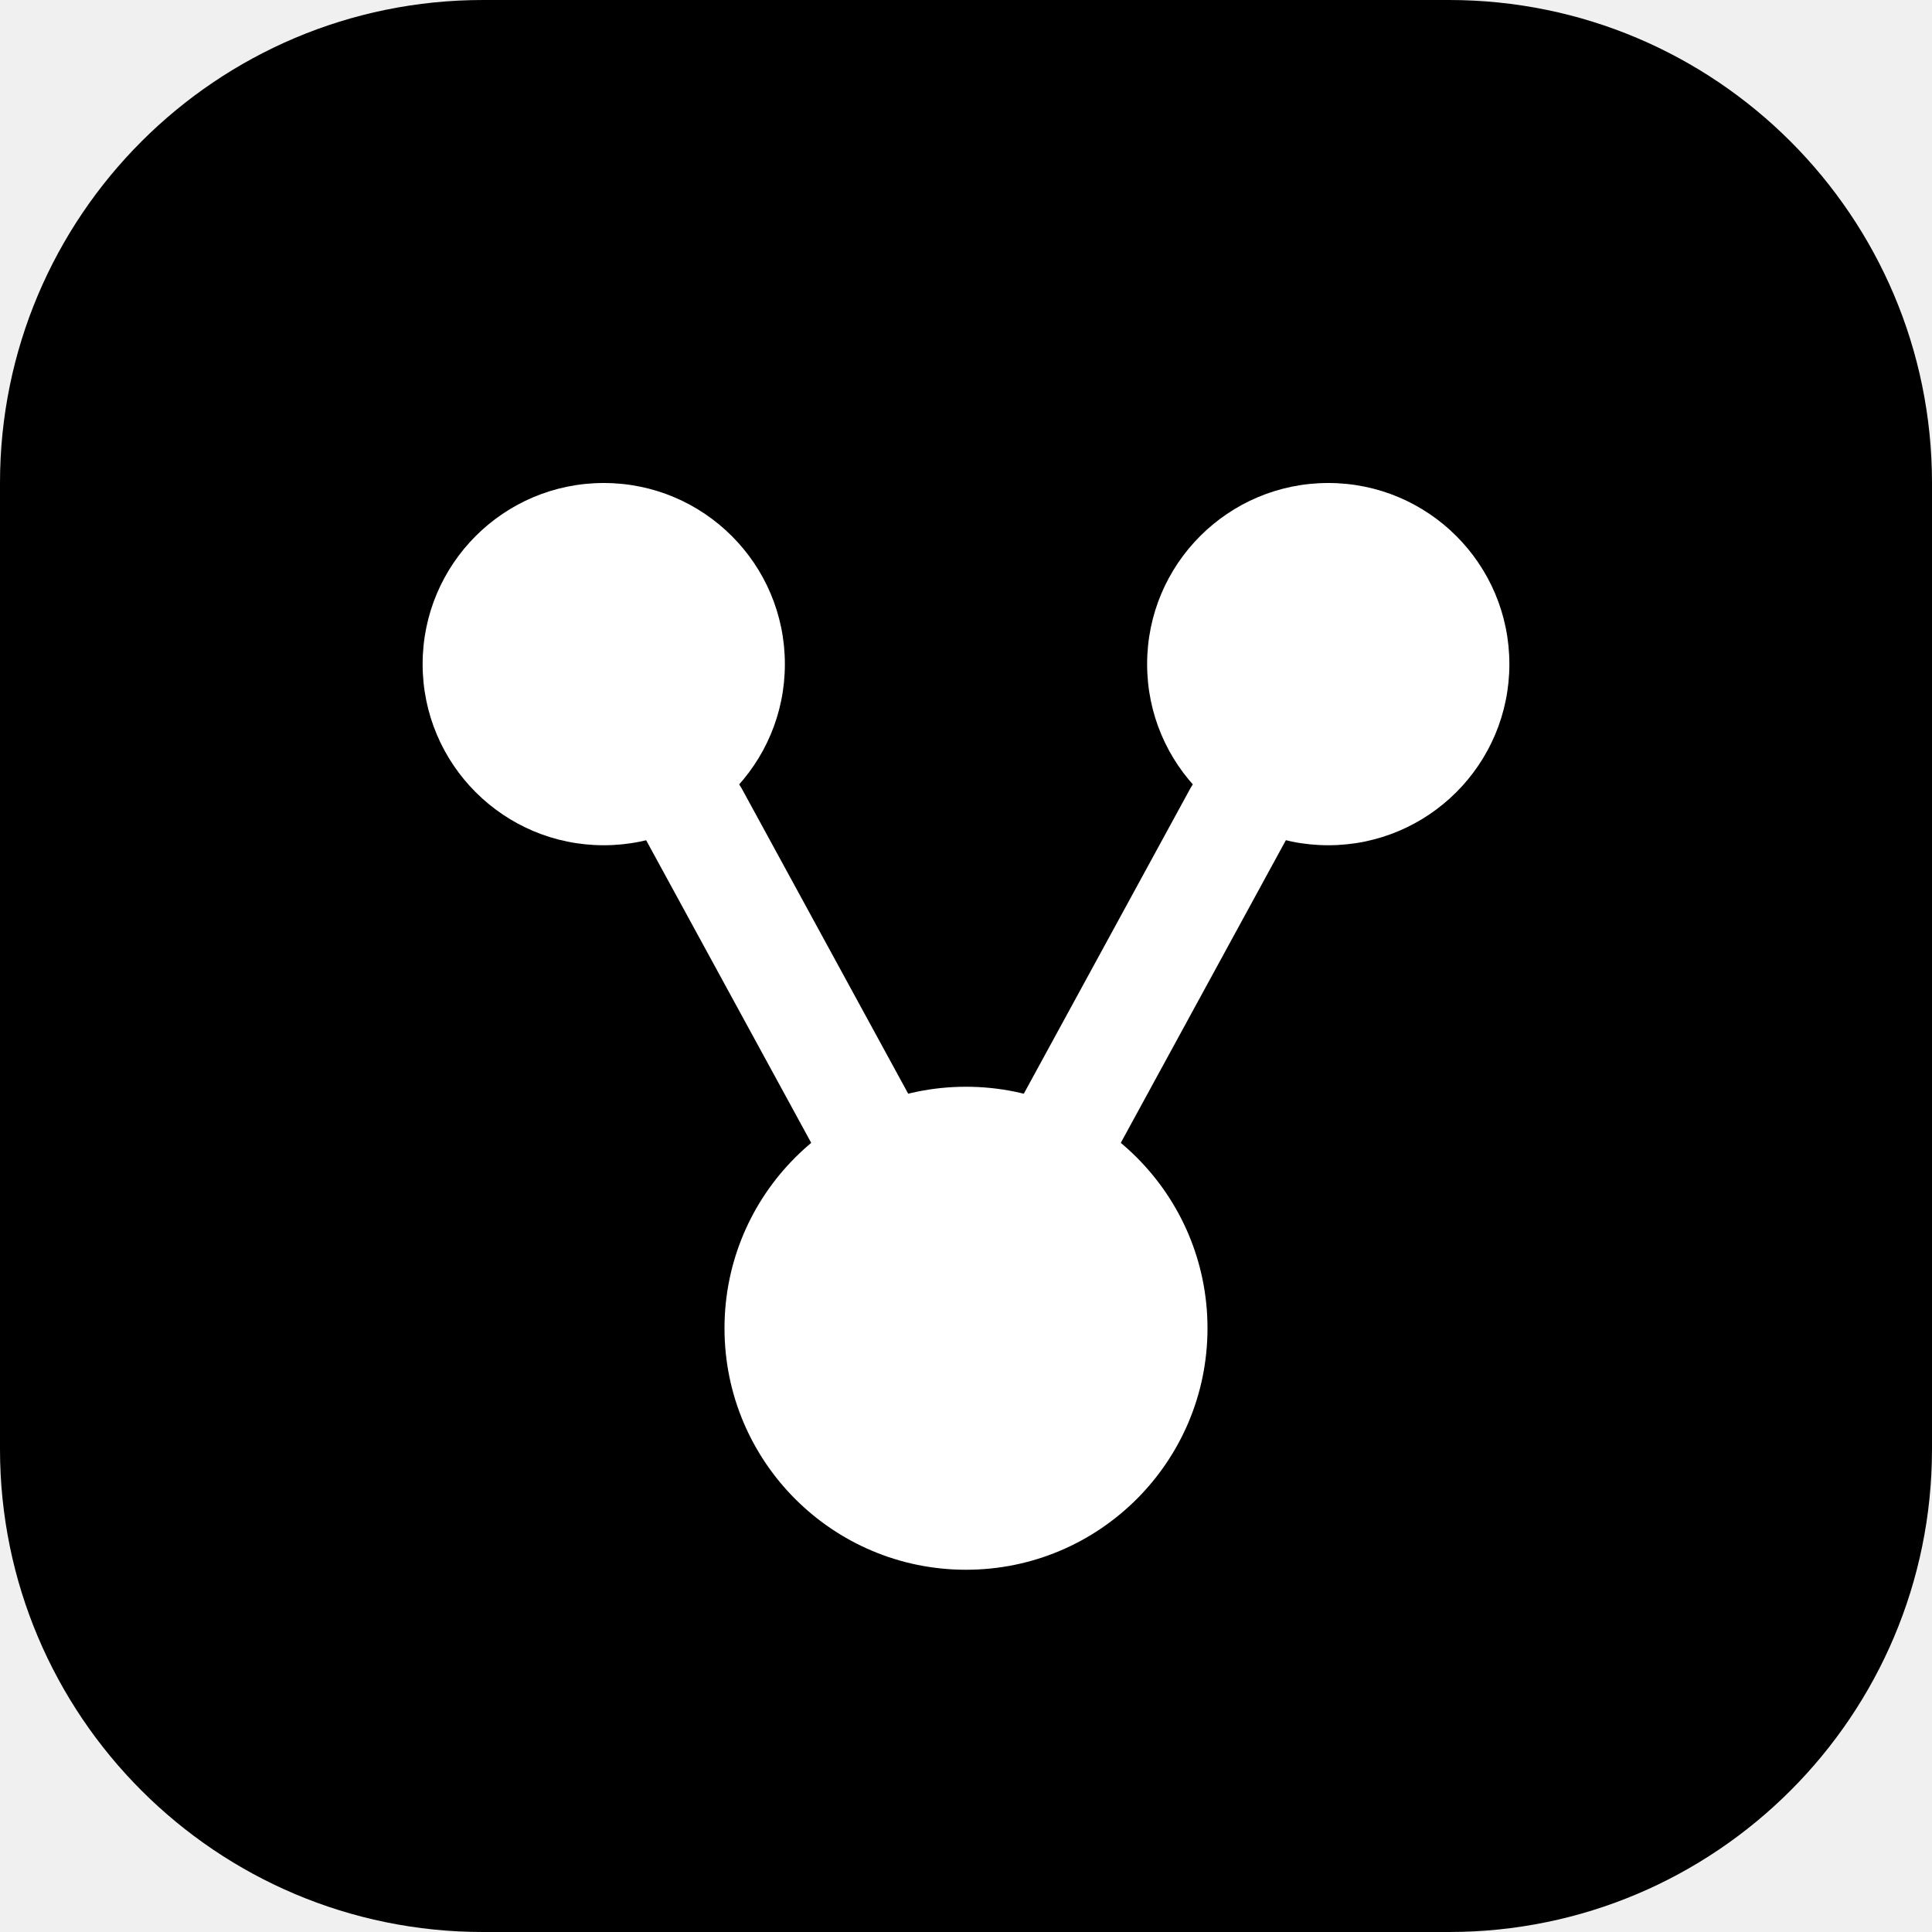
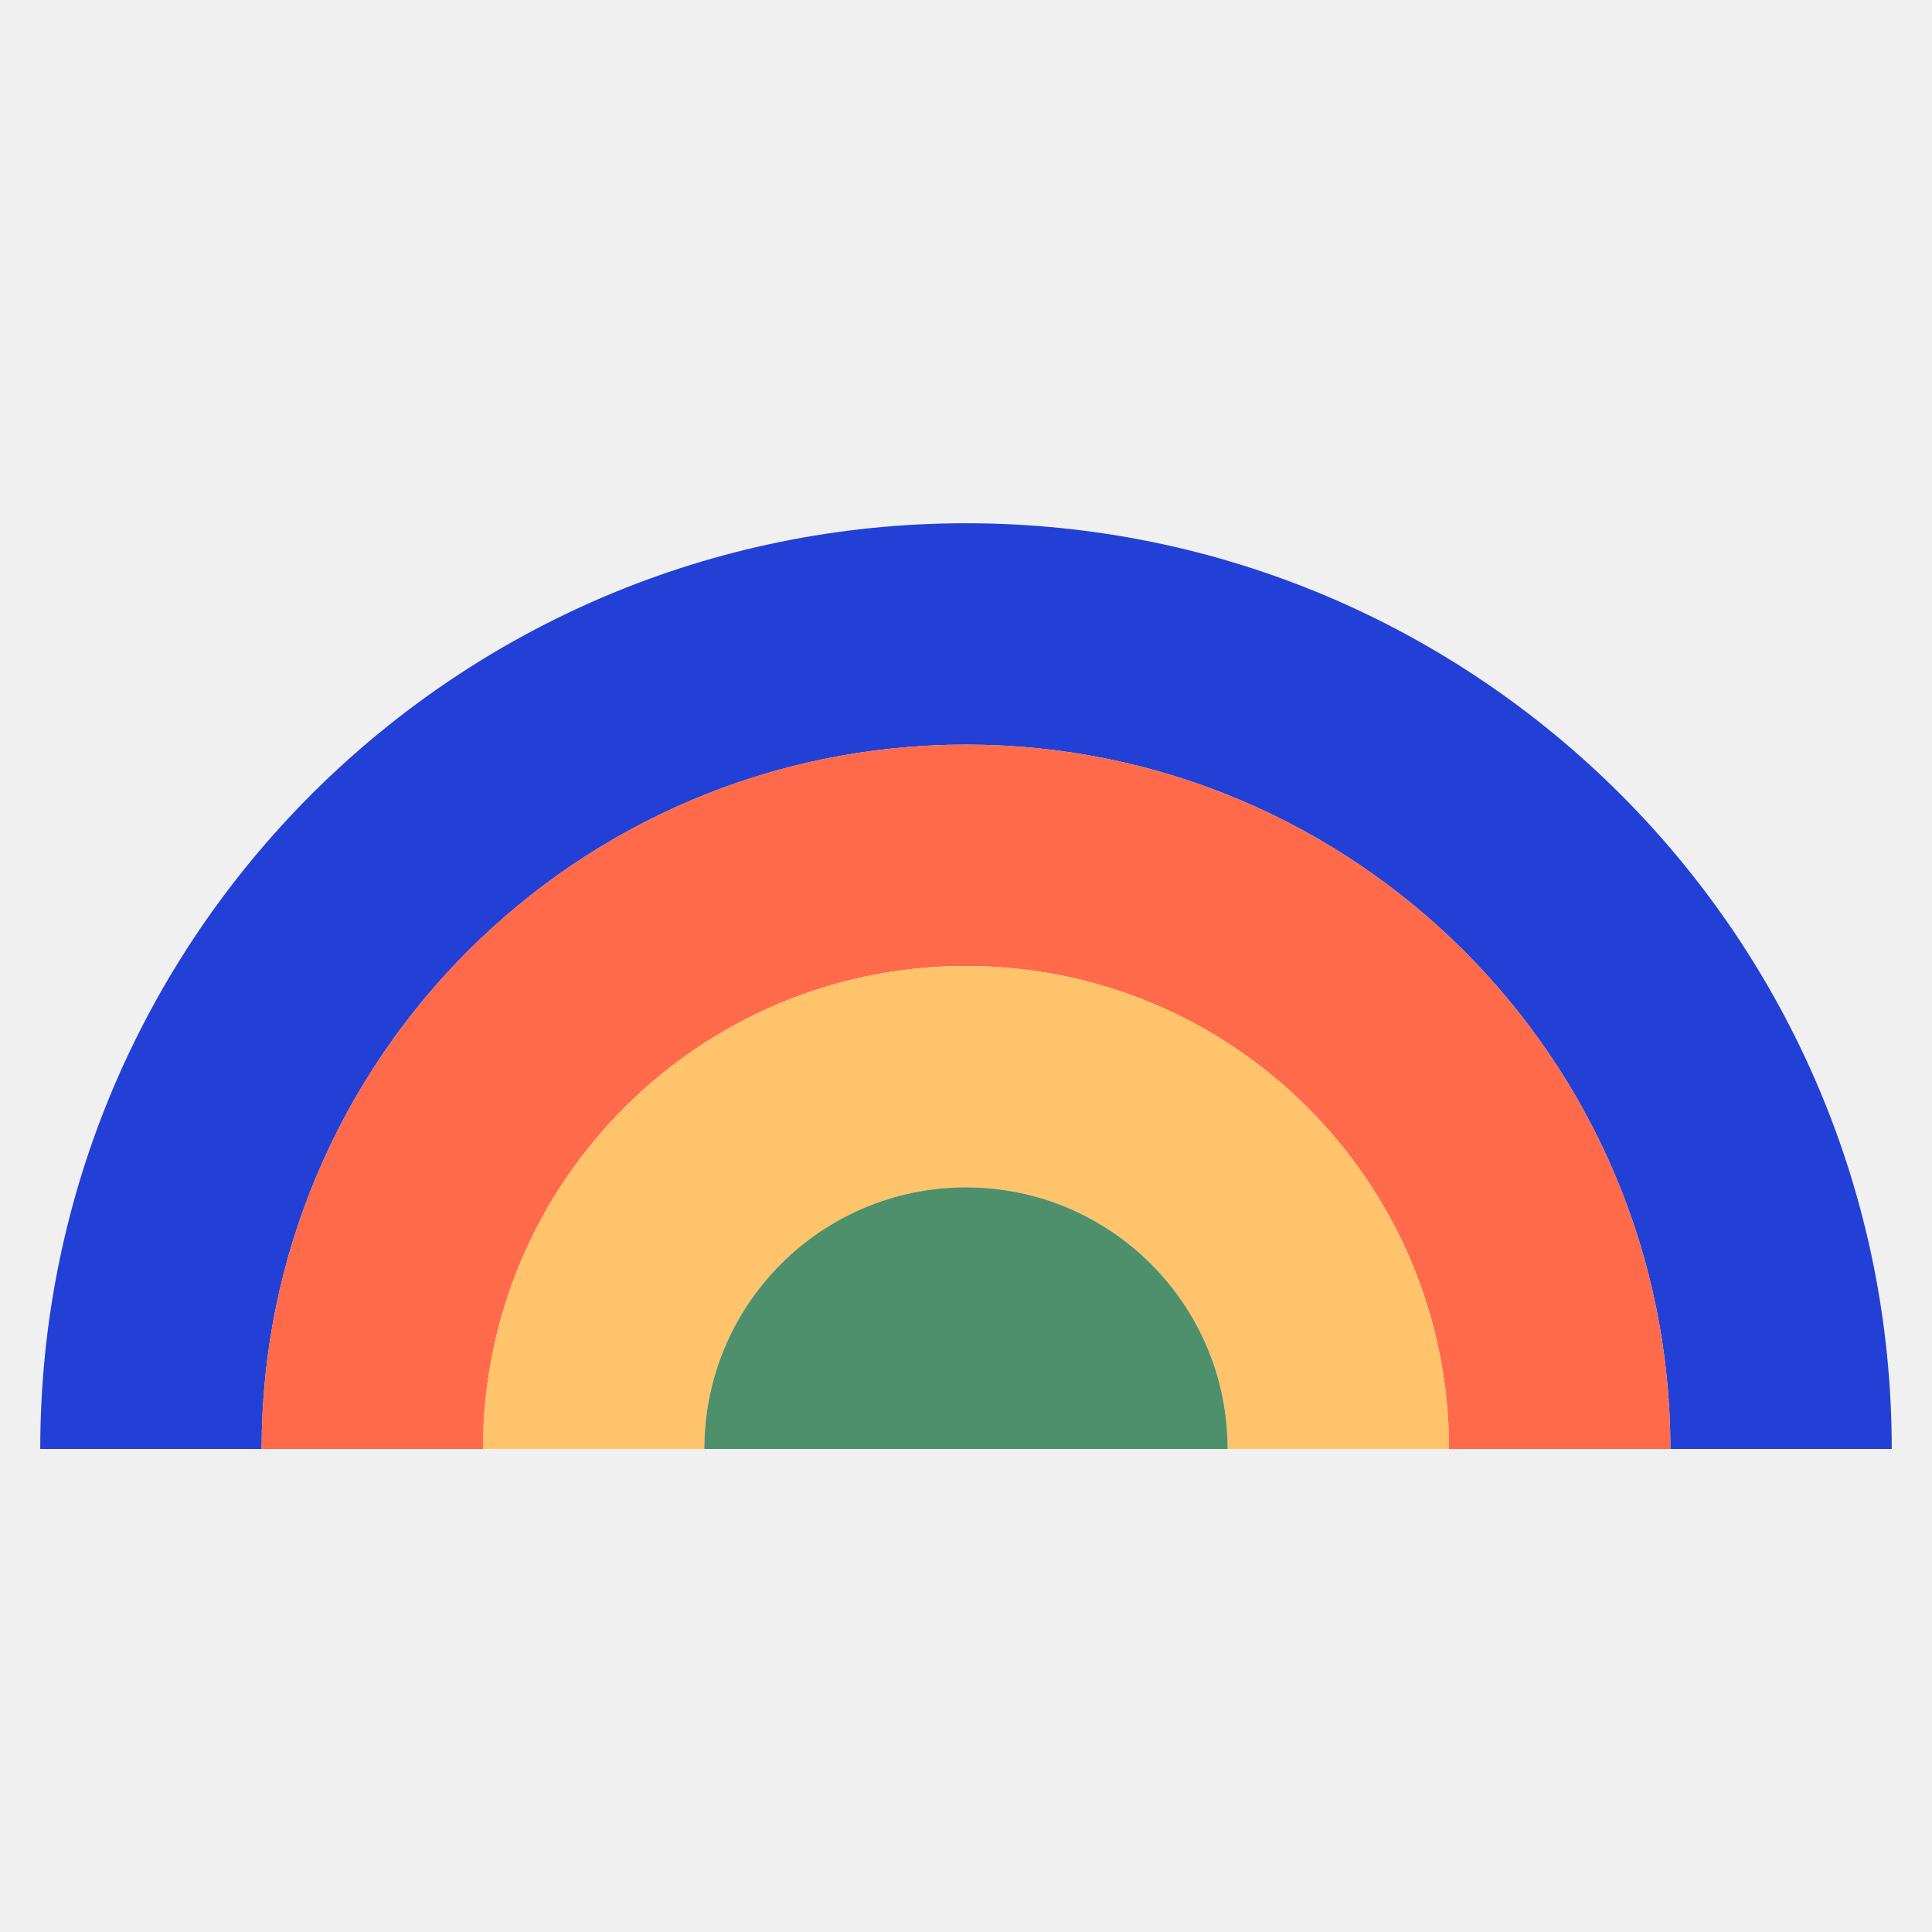
- <svg xmlns="http://www.w3.org/2000/svg" viewBox="0 0 32 32">
-   <rect width="32" height="32" rx="8" fill="#000" />
-   <circle cx="10" cy="11" r="3" fill="#fff" />
-   <circle cx="22" cy="11" r="3" fill="#fff" />
-   <circle cx="16" cy="22" r="4" fill="#fff" />
-   <path d="M11.5 13.5 14.5 19M20.5 13.5 17.5 19" stroke="#fff" stroke-width="1.8" stroke-linecap="round" />
+ <svg xmlns="http://www.w3.org/2000/svg" viewBox="0 -5.5 24 24">
+   <path d="M0.5 12.5A11.5 11.5 0 0 1 23.5 12.5H20.75A8.75 8.75 0 0 0 3.25 12.5Z" fill="#2340d6" />
+   <path d="M3.25 12.5A8.75 8.75 0 0 1 20.75 12.5H18A6 6 0 0 0 6 12.5Z" fill="#ff6b4a" />
+   <path d="M6 12.5A6 6 0 0 1 18 12.5H15.25A3.25 3.25 0 0 0 8.75 12.5Z" fill="#ffc46b" />
+   <path d="M8.75 12.5A3.25 3.25 0 0 1 15.25 12.5Z" fill="#4e8f6c" />
</svg>
